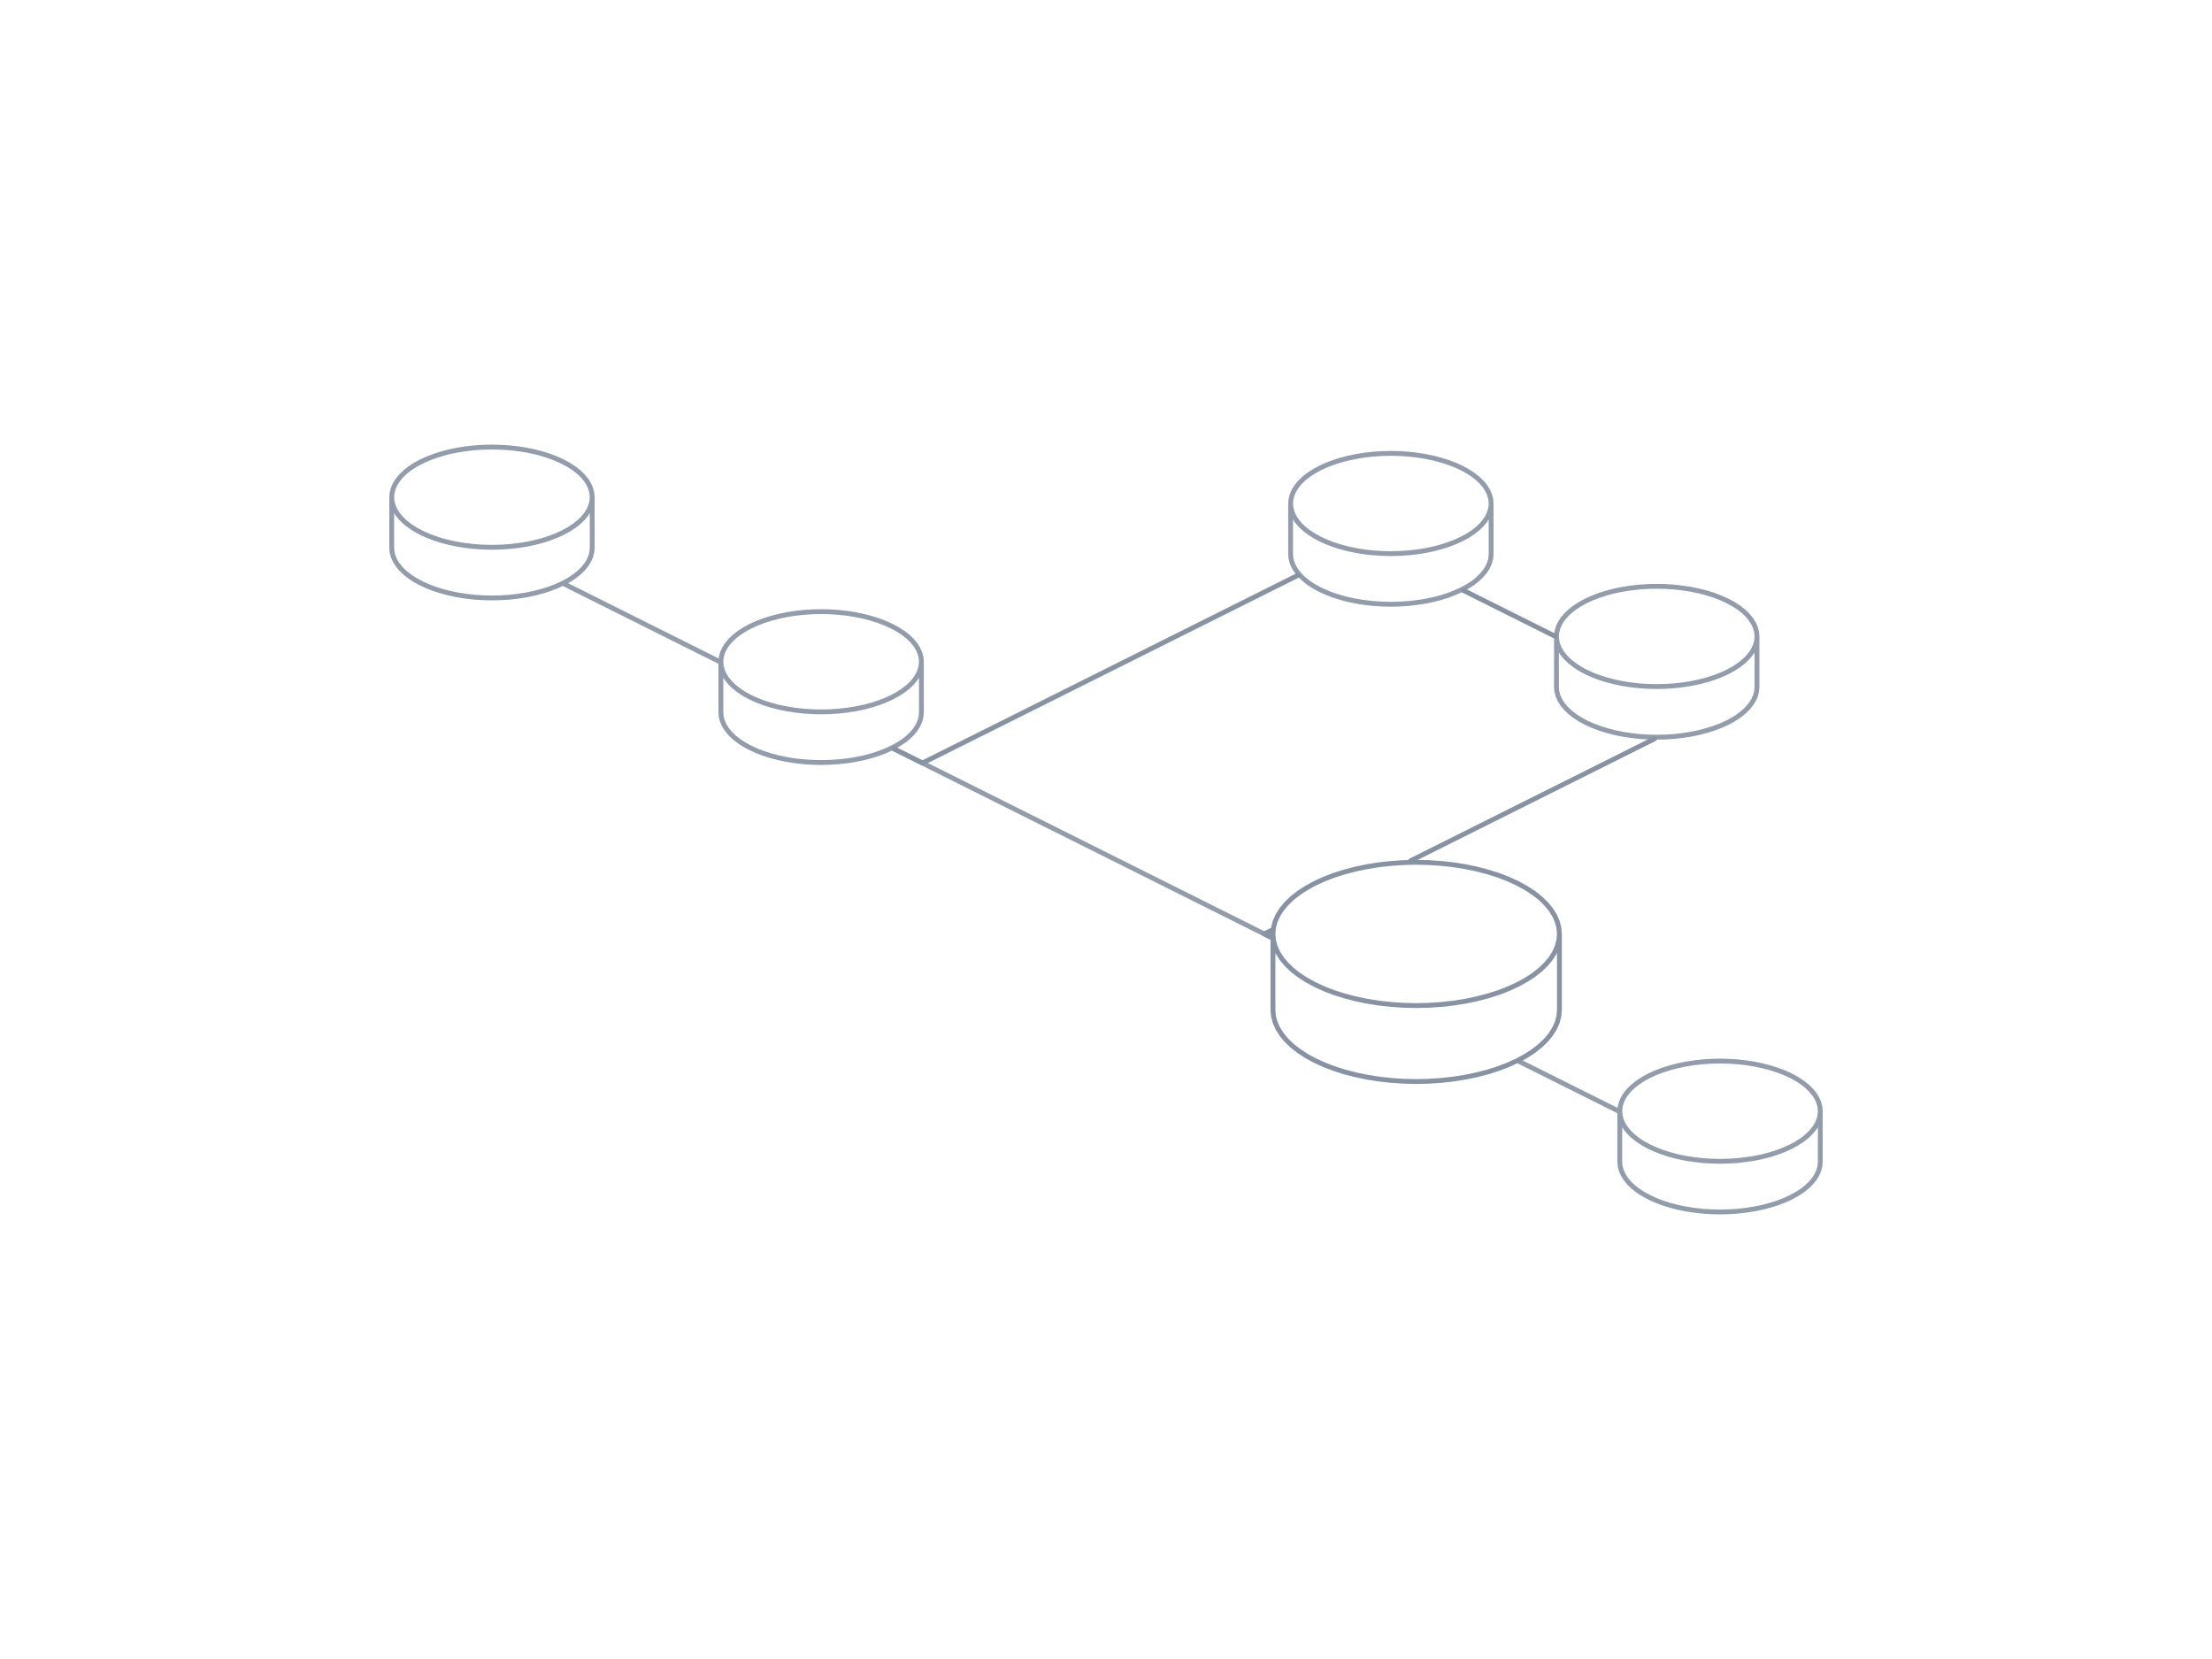
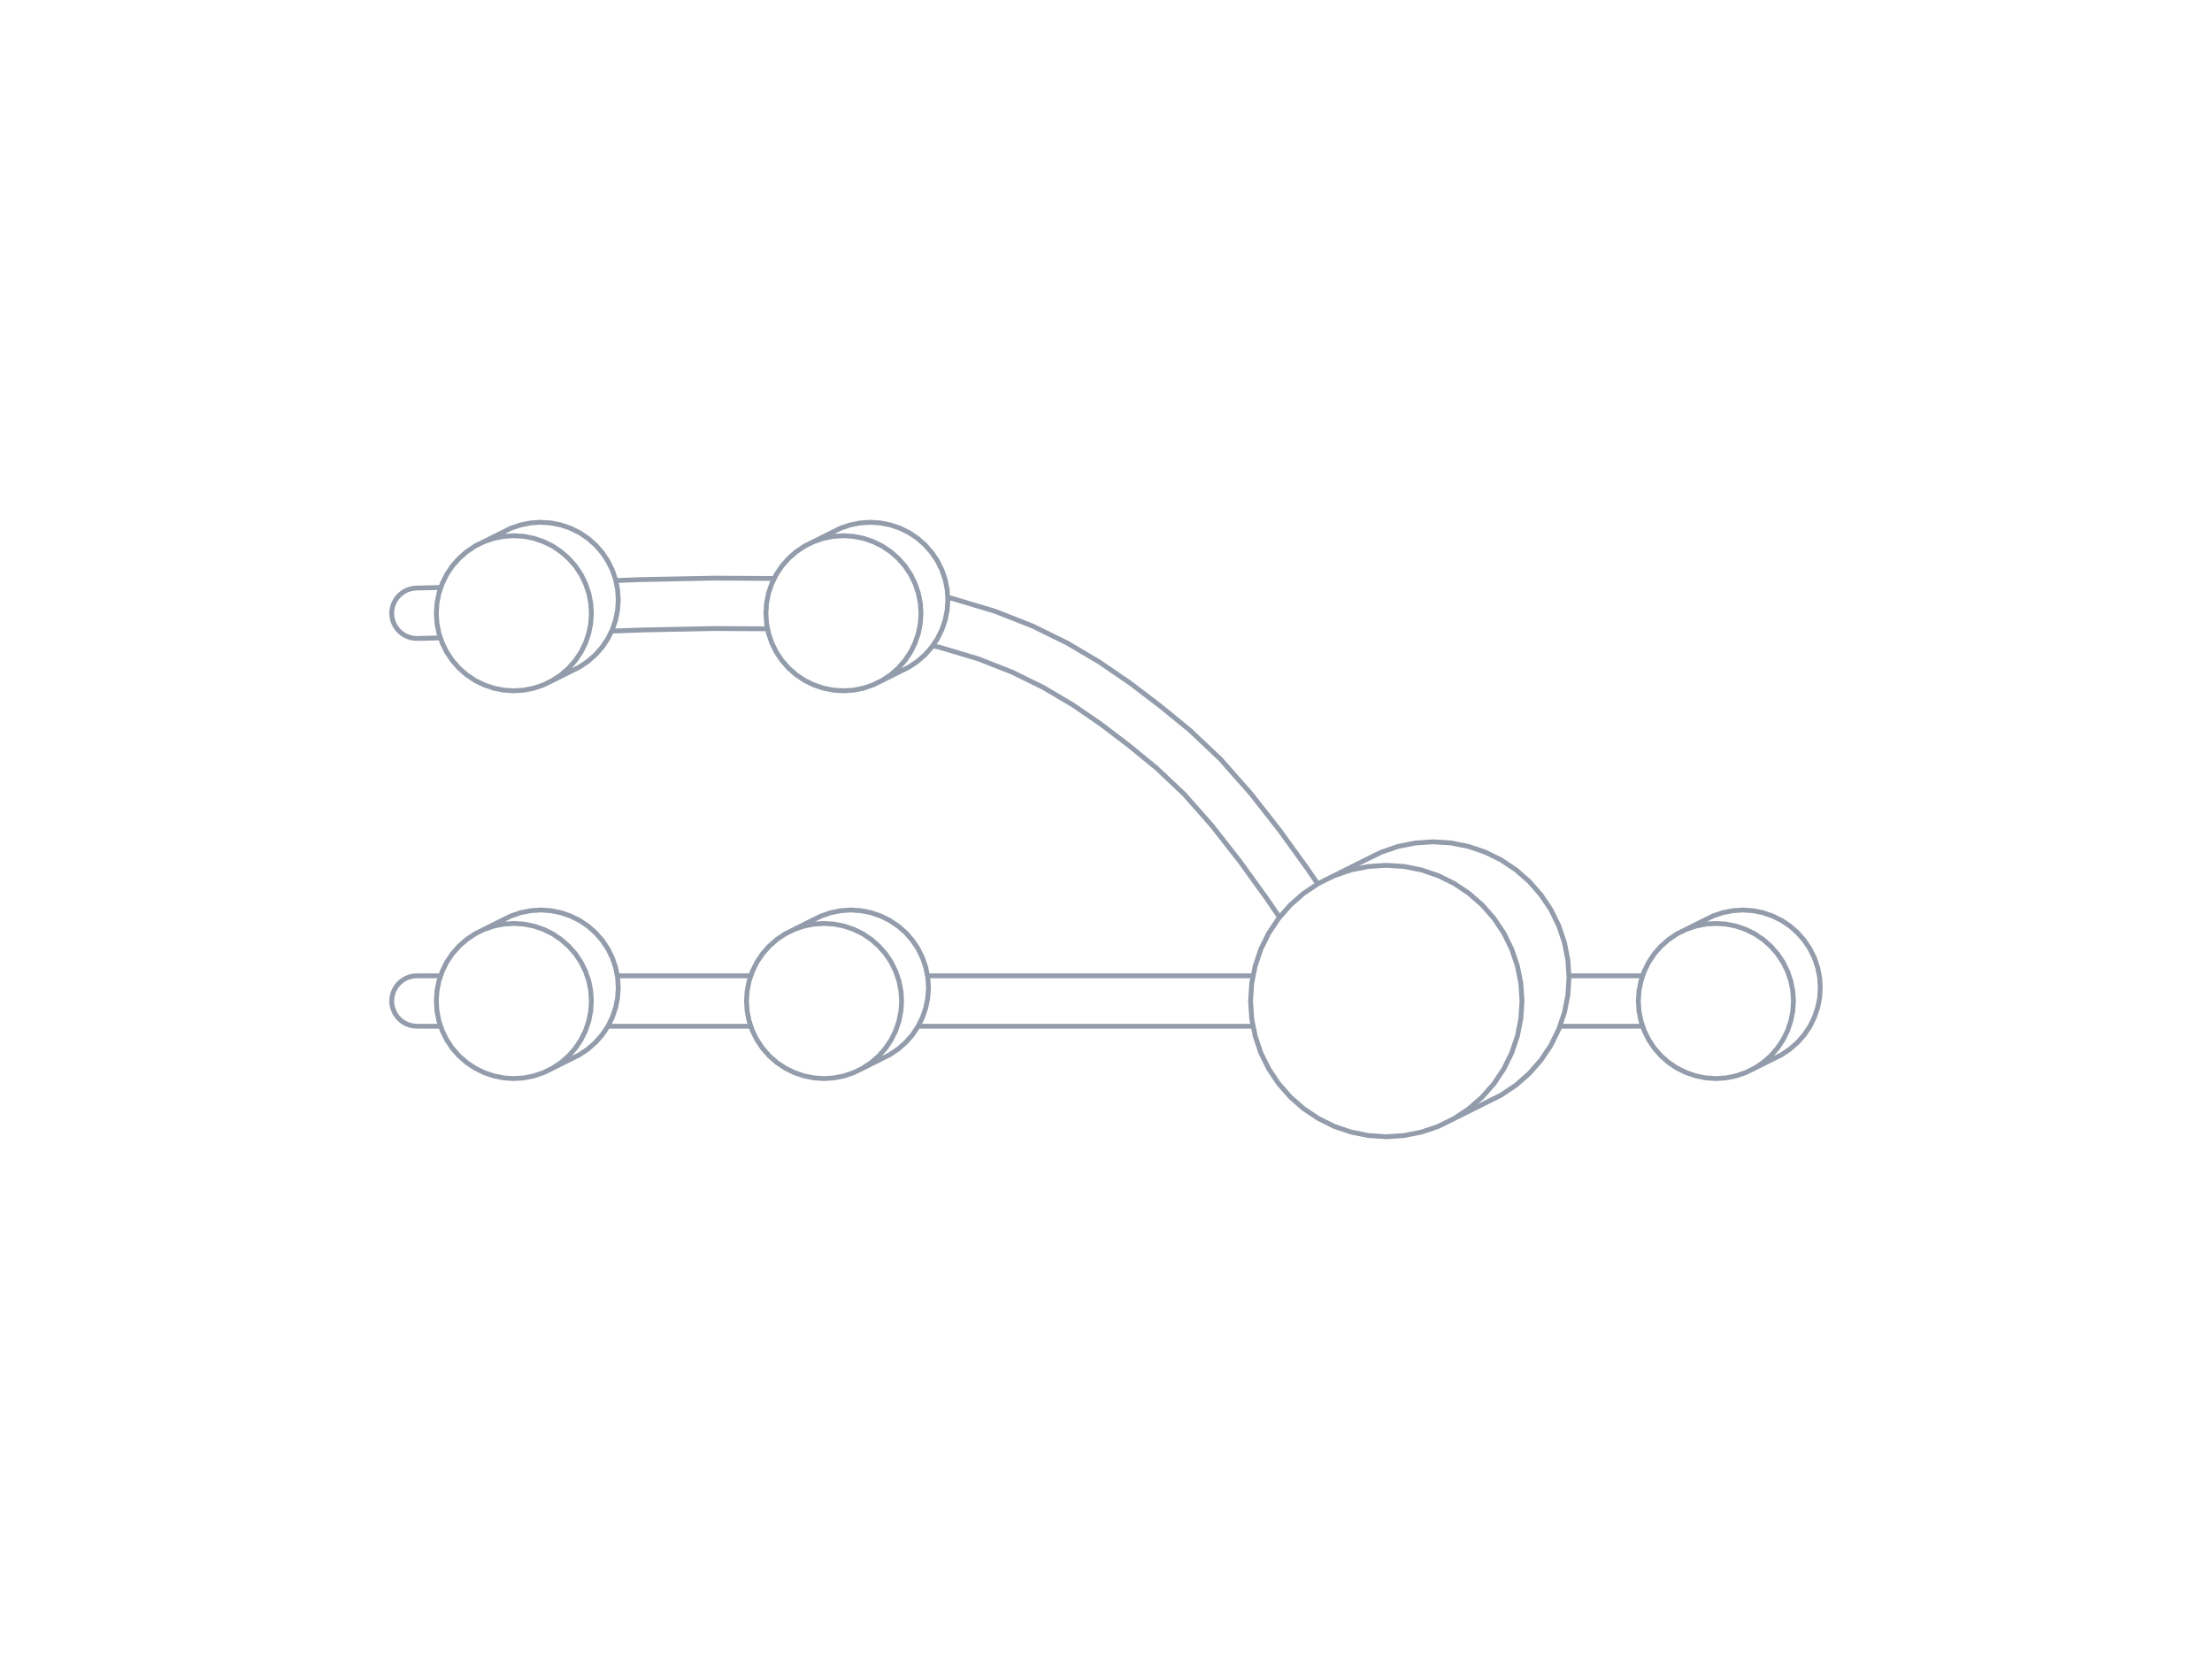
<svg xmlns="http://www.w3.org/2000/svg" viewBox="0 0 480 360" role="img" color="#8792a2" fill="none" stroke="currentColor" stroke-width="1.05" stroke-linecap="round" stroke-linejoin="round">
-   <path vector-effect="non-scaling-stroke" stroke-opacity=".9" d="M122.52,126.76 156.08,143.54 M193.95,162.47 275.88,203.43 M329.67,230.33 351.14,241.06 M106.76,97.01 104.86,97.05 102.98,97.17 101.13,97.38 99.32,97.66 97.56,98.02 95.88,98.46 94.28,98.97 92.77,99.55 91.37,100.19 90.09,100.89 88.93,101.64 87.91,102.44 87.04,103.29 86.31,104.16 85.74,105.07 85.33,106.00 85.08,106.94 85.00,107.88 85.00,118.87 85.08,119.82 85.33,120.76 85.74,121.69 86.31,122.59 87.04,123.47 87.91,124.31 88.93,125.11 90.09,125.87 91.37,126.57 92.77,127.21 94.28,127.78 95.88,128.29 97.56,128.73 99.32,129.10 101.13,129.38 102.98,129.59 104.86,129.71 106.76,129.75 108.65,129.71 110.54,129.59 112.39,129.38 114.20,129.10 115.95,128.73 117.64,128.29 119.24,127.78 120.74,127.21 122.14,126.57 123.42,125.87 124.58,125.11 125.60,124.31 126.48,123.47 127.20,122.59 127.77,121.69 128.18,120.76 128.43,119.82 128.51,118.87 128.51,107.88 128.43,106.94 128.18,106.00 127.77,105.07 127.20,104.16 126.48,103.29 125.60,102.44 124.58,101.64 123.42,100.89 122.14,100.19 120.74,99.55 119.24,98.97 117.64,98.46 115.95,98.02 114.20,97.66 112.39,97.38 110.54,97.17 108.65,97.05 106.76,97.01 M128.51,107.88 128.43,108.83 128.18,109.77 127.77,110.70 127.20,111.60 126.48,112.48 125.60,113.32 124.58,114.12 123.42,114.88 122.14,115.58 120.74,116.22 119.24,116.80 117.64,117.31 115.95,117.74 114.20,118.11 112.39,118.39 110.54,118.60 108.65,118.72 106.76,118.76 104.86,118.72 102.98,118.60 101.13,118.39 99.32,118.11 97.56,117.74 95.88,117.31 94.28,116.80 92.77,116.22 91.37,115.58 90.09,114.88 88.93,114.12 87.91,113.32 87.04,112.48 86.31,111.60 85.74,110.70 85.33,109.77 85.08,108.83 85.00,107.88 M178.19,132.72 176.29,132.76 174.41,132.89 172.56,133.09 170.74,133.38 168.99,133.74 167.31,134.18 165.71,134.69 164.20,135.27 162.80,135.91 161.52,136.61 160.36,137.36 159.34,138.16 158.47,139.00 157.74,139.88 157.17,140.78 156.76,141.71 156.51,142.65 156.43,143.60 156.43,154.59 156.51,155.54 156.76,156.48 157.17,157.40 157.74,158.31 158.47,159.19 159.34,160.03 160.36,160.83 161.52,161.58 162.80,162.28 164.20,162.92 165.71,163.50 167.31,164.01 168.99,164.45 170.74,164.81 172.56,165.10 174.41,165.30 176.29,165.42 178.19,165.47 180.08,165.42 181.96,165.30 183.82,165.10 185.63,164.81 187.38,164.45 189.07,164.01 190.67,163.50 192.17,162.92 193.57,162.28 194.85,161.58 196.01,160.83 197.03,160.03 197.91,159.19 198.63,158.31 199.20,157.40 199.61,156.48 199.86,155.54 199.94,154.59 199.94,143.60 199.86,142.65 199.61,141.71 199.20,140.78 198.63,139.88 197.91,139.00 197.03,138.16 196.01,137.36 194.85,136.61 193.57,135.91 192.17,135.27 190.67,134.69 189.07,134.18 187.38,133.74 185.63,133.38 183.82,133.09 181.96,132.89 180.08,132.76 178.19,132.72 M199.94,143.60 199.86,144.55 199.61,145.49 199.20,146.41 198.63,147.32 197.91,148.20 197.03,149.04 196.01,149.84 194.85,150.59 193.57,151.29 192.17,151.93 190.67,152.51 189.07,153.02 187.38,153.46 185.63,153.82 183.82,154.11 181.96,154.31 180.08,154.44 178.19,154.48 176.29,154.44 174.41,154.31 172.56,154.11 170.74,153.82 168.99,153.46 167.31,153.02 165.71,152.51 164.20,151.93 162.80,151.29 161.52,150.59 160.36,149.84 159.34,149.04 158.47,148.20 157.74,147.32 157.17,146.41 156.76,145.49 156.51,144.55 156.43,143.60 M301.81,98.38 299.92,98.42 298.04,98.54 296.18,98.75 294.37,99.04 292.62,99.40 290.93,99.84 289.33,100.35 287.83,100.92 286.43,101.57 285.15,102.27 283.99,103.02 282.97,103.82 282.09,104.66 281.37,105.54 280.80,106.44 280.39,107.37 280.14,108.31 280.06,109.26 280.06,120.25 280.14,121.19 280.39,122.14 280.80,123.06 281.37,123.97 282.09,124.84 282.97,125.69 283.99,126.49 285.15,127.24 286.43,127.94 287.83,128.58 289.33,129.16 290.93,129.67 292.62,130.11 294.37,130.47 296.18,130.75 298.04,130.96 299.92,131.08 301.81,131.13 303.71,131.08 305.59,130.96 307.44,130.75 309.26,130.47 311.01,130.11 312.69,129.67 314.29,129.16 315.80,128.58 317.20,127.94 318.48,127.24 319.64,126.49 320.66,125.69 321.53,124.84 322.26,123.97 322.83,123.06 323.24,122.14 323.49,121.19 323.57,120.25 323.57,109.26 323.49,108.31 323.24,107.37 322.83,106.44 322.26,105.54 321.53,104.66 320.66,103.82 319.64,103.02 318.48,102.27 317.20,101.57 315.80,100.92 314.29,100.35 312.69,99.84 311.01,99.40 309.26,99.04 307.44,98.75 305.59,98.54 303.71,98.42 301.81,98.38 M323.57,109.26 323.49,110.21 323.24,111.15 322.83,112.07 322.26,112.98 321.53,113.86 320.66,114.70 319.64,115.50 318.48,116.25 317.20,116.95 315.80,117.59 314.29,118.17 312.69,118.68 311.01,119.12 309.26,119.48 307.44,119.77 305.59,119.97 303.71,120.09 301.81,120.14 299.92,120.09 298.04,119.97 296.18,119.77 294.37,119.48 292.62,119.12 290.93,118.68 289.33,118.17 287.83,117.59 286.43,116.95 285.15,116.25 283.99,115.50 282.97,114.70 282.09,113.86 281.37,112.98 280.80,112.07 280.39,111.15 280.14,110.21 280.06,109.26 M359.51,127.23 357.61,127.27 355.73,127.39 353.88,127.60 352.06,127.88 350.31,128.24 348.63,128.68 347.03,129.19 345.52,129.77 344.12,130.41 342.84,131.11 341.68,131.86 340.66,132.66 339.79,133.51 339.06,134.38 338.49,135.29 338.08,136.22 337.83,137.16 337.75,138.10 337.75,149.09 337.83,150.04 338.08,150.98 338.49,151.91 339.06,152.81 339.79,153.69 340.66,154.53 341.68,155.33 342.84,156.09 344.12,156.79 345.52,157.43 347.03,158.00 348.63,158.51 350.31,158.95 352.06,159.32 353.88,159.60 355.73,159.81 357.61,159.93 359.51,159.97 361.40,159.93 363.28,159.81 365.14,159.60 366.95,159.32 368.70,158.95 370.38,158.51 371.99,158.00 373.49,157.43 374.89,156.79 376.17,156.09 377.33,155.33 378.35,154.53 379.23,153.69 379.95,152.81 380.52,151.91 380.93,150.98 381.18,150.04 381.26,149.09 381.26,138.10 381.18,137.16 380.93,136.22 380.52,135.29 379.95,134.38 379.23,133.51 378.35,132.66 377.33,131.86 376.17,131.11 374.89,130.41 373.49,129.77 371.99,129.19 370.38,128.68 368.70,128.24 366.95,127.88 365.14,127.60 363.28,127.39 361.40,127.27 359.51,127.23 M381.26,138.10 381.18,139.05 380.93,139.99 380.52,140.92 379.95,141.82 379.23,142.70 378.35,143.54 377.33,144.34 376.17,145.10 374.89,145.80 373.49,146.44 371.99,147.02 370.38,147.53 368.70,147.96 366.95,148.33 365.14,148.61 363.28,148.82 361.40,148.94 359.51,148.98 357.61,148.94 355.73,148.82 353.88,148.61 352.06,148.33 350.31,147.96 348.63,147.53 347.03,147.02 345.52,146.44 344.12,145.80 342.84,145.10 341.68,144.34 340.66,143.54 339.79,142.70 339.06,141.82 338.49,140.92 338.08,139.99 337.83,139.05 337.75,138.10 M373.24,230.25 371.35,230.29 369.46,230.41 367.61,230.62 365.80,230.90 364.05,231.27 362.36,231.71 360.76,232.22 359.26,232.79 357.86,233.43 356.58,234.13 355.42,234.89 354.40,235.69 353.52,236.53 352.80,237.41 352.23,238.31 351.82,239.24 351.57,240.18 351.49,241.13 351.49,252.12 351.57,253.06 351.82,254.00 352.23,254.93 352.80,255.84 353.52,256.71 354.40,257.56 355.42,258.36 356.58,259.11 357.86,259.81 359.26,260.45 360.76,261.03 362.36,261.54 364.05,261.98 365.80,262.34 367.61,262.62 369.46,262.83 371.35,262.95 373.24,262.99 375.14,262.95 377.02,262.83 378.87,262.62 380.68,262.34 382.44,261.98 384.12,261.54 385.72,261.03 387.23,260.45 388.63,259.81 389.91,259.11 391.07,258.36 392.09,257.56 392.96,256.71 393.69,255.84 394.26,254.93 394.67,254.00 394.92,253.06 395.00,252.12 395.00,241.13 394.92,240.18 394.67,239.24 394.26,238.31 393.69,237.41 392.96,236.53 392.09,235.69 391.07,234.89 389.91,234.13 388.63,233.43 387.23,232.79 385.72,232.22 384.12,231.71 382.44,231.27 380.68,230.90 378.87,230.62 377.02,230.41 375.14,230.29 373.24,230.25 M395.00,241.13 394.92,242.07 394.67,243.02 394.26,243.94 393.69,244.85 392.96,245.72 392.09,246.57 391.07,247.37 389.91,248.12 388.63,248.82 387.23,249.46 385.72,250.04 384.12,250.55 382.44,250.99 380.68,251.35 378.87,251.63 377.02,251.84 375.14,251.96 373.24,252.01 371.35,251.96 369.46,251.84 367.61,251.63 365.80,251.35 364.05,250.99 362.36,250.55 360.76,250.04 359.26,249.46 357.86,248.82 356.58,248.12 355.42,247.37 354.40,246.57 353.52,245.72 352.80,244.85 352.23,243.94 351.82,243.02 351.57,242.07 351.49,241.13" />
-   <path vector-effect="non-scaling-stroke" stroke-opacity="1" d="M193.95,162.47 200.16,165.58 281.64,124.84 M317.58,128.13 337.40,138.04 M359.05,160.31 306.07,186.80 M275.95,201.86 274.34,202.66 275.88,203.43 M307.31,187.12 304.60,187.18 301.91,187.36 299.26,187.65 296.68,188.06 294.17,188.58 291.77,189.21 289.48,189.93 287.33,190.76 285.33,191.68 283.50,192.68 281.85,193.75 280.39,194.89 279.14,196.10 278.10,197.35 277.29,198.64 276.70,199.97 276.34,201.31 276.23,202.66 276.23,219.15 276.34,220.50 276.70,221.85 277.29,223.17 278.10,224.46 279.14,225.72 280.39,226.92 281.85,228.06 283.50,229.14 285.33,230.14 287.33,231.05 289.48,231.88 291.77,232.61 294.17,233.23 296.68,233.75 299.26,234.16 301.91,234.45 304.60,234.63 307.31,234.69 310.02,234.63 312.71,234.45 315.35,234.16 317.94,233.75 320.44,233.23 322.85,232.61 325.14,231.88 327.29,231.05 329.29,230.14 331.12,229.14 332.77,228.06 334.23,226.92 335.48,225.72 336.52,224.46 337.33,223.17 337.92,221.85 338.27,220.50 338.39,219.15 338.39,202.66 338.27,201.31 337.92,199.97 337.33,198.64 336.52,197.35 335.48,196.10 334.23,194.89 332.77,193.75 331.12,192.68 329.29,191.68 327.29,190.76 325.14,189.93 322.85,189.21 320.44,188.58 317.94,188.06 315.35,187.65 312.71,187.36 310.02,187.18 307.31,187.12 M338.39,202.66 338.27,204.02 337.92,205.36 337.33,206.69 336.52,207.98 335.48,209.23 334.23,210.44 332.77,211.58 331.12,212.65 329.29,213.65 327.29,214.57 325.14,215.40 322.85,216.12 320.44,216.75 317.94,217.27 315.35,217.68 312.71,217.97 310.02,218.15 307.31,218.21 304.60,218.15 301.91,217.97 299.26,217.68 296.68,217.27 294.17,216.75 291.77,216.12 289.48,215.40 287.33,214.57 285.33,213.65 283.50,212.65 281.85,211.58 280.39,210.44 279.14,209.23 278.10,207.98 277.29,206.69 276.70,205.36 276.34,204.02 276.23,202.66" />
+   <path vector-effect="non-scaling-stroke" stroke-opacity=".9" d="M356.10,211.75 340.80,211.75 M271.59,211.75 201.62,211.75 M162.57,211.75 134.30,211.75 M95.26,211.75 90.47,211.75 89.76,211.79 89.05,211.93 88.38,212.16 87.73,212.48 87.14,212.88 86.60,213.35 86.13,213.89 85.73,214.48 85.42,215.12 85.19,215.80 85.05,216.50 85.00,217.22 85.05,217.93 85.19,218.63 85.42,219.31 85.73,219.95 86.13,220.55 86.60,221.08 87.14,221.56 87.73,221.95 88.38,222.27 89.05,222.50 89.76,222.64 90.47,222.69 95.26,222.69 M132.31,222.69 162.57,222.69 M199.63,222.69 271.59,222.69 M338.84,222.69 356.10,222.69 M133.11,136.93 139.53,136.70 155.01,136.39 166.22,136.45 M202.76,140.21 203.97,140.48 212.23,142.95 219.65,145.86 226.44,149.20 232.78,152.95 238.88,157.13 244.92,161.73 250.93,166.64 256.96,172.33 263.02,179.20 269.03,186.88 274.79,194.86 277.46,198.76 M285.76,191.52 283.78,188.62 283.70,188.51 277.84,180.39 277.71,180.22 271.54,172.33 271.33,172.09 265.00,164.91 264.65,164.55 258.30,158.55 258.00,158.29 251.76,153.20 251.62,153.09 245.40,148.35 245.18,148.19 238.81,143.83 238.51,143.63 231.83,139.68 231.45,139.47 224.28,135.95 223.86,135.76 216.02,132.68 215.59,132.54 206.91,129.94 206.50,129.83 206.00,129.72 M167.64,125.52 155.00,125.45 154.86,125.45 139.27,125.77 139.18,125.77 133.98,125.96 M95.30,127.49 90.34,127.61 89.63,127.67 88.93,127.83 88.26,128.07 87.62,128.41 87.04,128.82 86.51,129.30 86.05,129.85 85.67,130.46 85.37,131.10 85.15,131.79 85.03,132.49 85.00,133.21 85.07,133.92 85.22,134.62 85.47,135.29 85.80,135.92 86.21,136.51 86.70,137.03 87.24,137.49 87.85,137.88 88.50,138.18 89.18,138.39 89.88,138.51 90.60,138.54 95.22,138.43 M95.96,210.78 95.25,212.86 94.82,215.02 94.68,217.22 94.82,219.41 95.25,221.57 95.96,223.66 96.93,225.63 98.15,227.46 99.61,229.12 101.26,230.57 103.09,231.79 105.06,232.76 107.15,233.47 109.31,233.90 111.50,234.05 113.70,233.90 115.86,233.47 117.94,232.76 119.92,231.79 125.75,228.88 127.58,227.65 129.23,226.20 130.68,224.55 131.91,222.72 132.88,220.74 133.59,218.66 134.02,216.50 134.16,214.30 134.02,212.11 133.59,209.95 132.88,207.86 131.91,205.89 130.68,204.06 129.23,202.40 127.58,200.95 125.75,199.73 123.77,198.76 121.69,198.05 119.53,197.62 117.33,197.47 115.14,197.62 112.98,198.05 110.89,198.76 108.92,199.73 103.09,202.64 101.26,203.87 99.61,205.32 98.15,206.97 96.93,208.80 95.96,210.78 M128.33,217.22 128.19,215.02 127.76,212.86 127.05,210.78 126.08,208.80 124.86,206.97 123.40,205.32 121.75,203.87 119.92,202.64 117.94,201.67 115.86,200.96 113.70,200.53 111.50,200.39 109.31,200.53 107.15,200.96 105.06,201.67 103.09,202.64 101.26,203.87 99.61,205.32 98.15,206.97 96.93,208.80 95.96,210.78 95.25,212.86 94.82,215.02 94.68,217.22 94.82,219.41 95.25,221.57 95.96,223.66 96.93,225.63 98.15,227.46 99.61,229.12 101.26,230.57 103.09,231.79 105.06,232.76 107.15,233.47 109.31,233.90 111.50,234.05 113.70,233.90 115.86,233.47 117.94,232.76 119.92,231.79 121.75,230.57 123.40,229.12 124.86,227.46 126.08,225.63 127.05,223.66 127.76,221.57 128.19,219.41 128.33,217.22 M163.27,210.78 162.56,212.86 162.13,215.02 161.99,217.22 162.13,219.41 162.56,221.57 163.27,223.66 164.24,225.63 165.47,227.46 166.92,229.12 168.57,230.57 170.40,231.79 172.38,232.76 174.46,233.47 176.62,233.90 178.82,234.05 181.01,233.90 183.17,233.47 185.26,232.76 187.23,231.79 193.06,228.88 194.89,227.65 196.55,226.20 198.00,224.55 199.22,222.72 200.19,220.74 200.90,218.66 201.33,216.50 201.48,214.30 201.33,212.11 200.90,209.95 200.19,207.86 199.22,205.89 198.00,204.06 196.55,202.40 194.89,200.95 193.06,199.73 191.09,198.76 189.00,198.05 186.84,197.62 184.65,197.47 182.45,197.62 180.29,198.05 178.21,198.76 176.23,199.73 170.40,202.64 168.57,203.87 166.92,205.32 165.47,206.97 164.24,208.80 163.27,210.78 M195.65,217.22 195.50,215.02 195.07,212.86 194.36,210.78 193.39,208.80 192.17,206.97 190.72,205.32 189.06,203.87 187.23,202.64 185.26,201.67 183.17,200.96 181.01,200.53 178.82,200.39 176.62,200.53 174.46,200.96 172.38,201.67 170.40,202.64 168.57,203.87 166.92,205.32 165.47,206.97 164.24,208.80 163.27,210.78 162.56,212.86 162.13,215.02 161.99,217.22 162.13,219.41 162.56,221.57 163.27,223.66 164.24,225.63 165.47,227.46 166.92,229.12 168.57,230.57 170.40,231.79 172.38,232.76 174.46,233.47 176.62,233.90 178.82,234.05 181.01,233.90 183.17,233.47 185.26,232.76 187.23,231.79 189.06,230.57 190.72,229.12 192.17,227.46 193.39,225.63 194.36,223.66 195.07,221.57 195.50,219.41 195.65,217.22 M95.96,126.64 95.25,128.72 94.82,130.88 94.68,133.08 94.82,135.27 95.25,137.43 95.96,139.52 96.93,141.49 98.15,143.32 99.61,144.98 101.26,146.43 103.09,147.65 105.06,148.62 107.15,149.33 109.31,149.76 111.50,149.90 113.70,149.76 115.86,149.33 117.94,148.62 119.92,147.65 125.75,144.74 127.58,143.51 129.23,142.06 130.68,140.41 131.91,138.58 132.88,136.60 133.59,134.52 134.02,132.36 134.16,130.16 134.02,127.96 133.59,125.81 132.88,123.72 131.91,121.75 130.68,119.92 129.23,118.26 127.58,116.81 125.75,115.59 123.77,114.61 121.69,113.91 119.53,113.48 117.33,113.33 115.14,113.48 112.98,113.91 110.89,114.61 108.92,115.59 103.09,118.50 101.26,119.73 99.61,121.18 98.15,122.83 96.93,124.66 95.96,126.64 M128.33,133.08 128.19,130.88 127.76,128.72 127.05,126.64 126.08,124.66 124.86,122.83 123.40,121.18 121.75,119.73 119.92,118.50 117.94,117.53 115.86,116.82 113.70,116.39 111.50,116.25 109.31,116.39 107.15,116.82 105.06,117.53 103.09,118.50 101.26,119.73 99.61,121.18 98.15,122.83 96.93,124.66 95.96,126.64 95.25,128.72 94.82,130.88 94.68,133.08 94.82,135.27 95.25,137.43 95.96,139.52 96.93,141.49 98.15,143.32 99.61,144.98 101.26,146.43 103.09,147.65 105.06,148.62 107.15,149.33 109.31,149.76 111.50,149.90 113.70,149.76 115.86,149.33 117.94,148.62 119.92,147.65 121.75,146.43 123.40,144.98 124.86,143.32 126.08,141.49 127.05,139.52 127.76,137.43 128.19,135.27 128.33,133.08 M167.48,126.64 166.77,128.72 166.34,130.88 166.20,133.08 166.34,135.27 166.77,137.43 167.48,139.52 168.45,141.49 169.67,143.32 171.13,144.98 172.78,146.43 174.61,147.65 176.58,148.62 178.67,149.33 180.83,149.76 183.02,149.90 185.22,149.76 187.38,149.33 189.46,148.62 191.44,147.65 197.27,144.74 199.10,143.51 200.75,142.06 202.20,140.41 203.43,138.58 204.40,136.60 205.11,134.52 205.54,132.36 205.68,130.16 205.54,127.96 205.11,125.81 204.40,123.72 203.43,121.75 202.20,119.92 200.75,118.26 199.10,116.81 197.27,115.59 195.29,114.61 193.21,113.91 191.05,113.48 188.85,113.33 186.66,113.48 184.50,113.91 182.41,114.61 180.44,115.59 174.61,118.50 172.78,119.73 171.13,121.18 169.67,122.83 168.45,124.66 167.48,126.64 M199.85,133.08 199.71,130.88 199.28,128.72 198.57,126.64 197.60,124.66 196.38,122.83 194.92,121.18 193.27,119.73 191.44,118.50 189.46,117.53 187.38,116.82 185.22,116.39 183.02,116.25 180.83,116.39 178.67,116.82 176.58,117.53 174.61,118.50 172.78,119.73 171.13,121.18 169.67,122.83 168.45,124.66 167.48,126.64 166.77,128.72 166.34,130.88 166.20,133.08 166.34,135.27 166.77,137.43 167.48,139.52 168.45,141.49 169.67,143.32 171.13,144.98 172.78,146.43 174.61,147.65 176.58,148.62 178.67,149.33 180.83,149.76 183.02,149.90 185.22,149.76 187.38,149.33 189.46,148.62 191.44,147.65 193.27,146.43 194.92,144.98 196.38,143.32 197.60,141.49 198.57,139.52 199.28,137.43 199.71,135.27 199.85,133.08 M273.61,205.95 272.38,209.60 271.62,213.37 271.37,217.22 271.62,221.06 272.38,224.84 273.61,228.49 275.32,231.94 277.46,235.15 280.00,238.04 282.89,240.58 286.10,242.72 289.55,244.43 293.20,245.66 296.98,246.41 300.82,246.67 304.67,246.41 308.44,245.66 312.09,244.43 315.55,242.72 325.75,237.62 328.95,235.48 331.85,232.94 334.39,230.04 336.53,226.84 338.23,223.39 339.47,219.74 340.22,215.96 340.47,212.12 340.22,208.27 339.47,204.49 338.23,200.85 336.53,197.39 334.39,194.19 331.85,191.29 328.95,188.75 325.75,186.61 322.29,184.91 318.65,183.67 314.87,182.92 311.02,182.67 307.18,182.92 303.40,183.67 299.75,184.91 296.30,186.61 286.10,191.71 282.89,193.85 280.00,196.39 277.46,199.29 275.32,202.49 273.61,205.95 M330.27,217.22 330.02,213.37 329.27,209.60 328.03,205.95 326.33,202.49 324.19,199.29 321.65,196.39 318.75,193.85 315.55,191.71 312.09,190.01 308.44,188.77 304.67,188.02 300.82,187.77 296.98,188.02 293.20,188.77 289.55,190.01 286.10,191.71 282.89,193.85 280.00,196.39 277.46,199.29 275.32,202.49 273.61,205.95 272.38,209.60 271.62,213.37 271.37,217.22 271.62,221.06 272.38,224.84 273.61,228.49 275.32,231.94 277.46,235.15 280.00,238.04 282.89,240.58 286.10,242.72 289.55,244.43 293.20,245.66 296.98,246.41 300.82,246.67 304.67,246.41 308.44,245.66 312.09,244.43 315.55,242.72 318.75,240.58 321.65,238.04 324.19,235.15 326.33,231.94 328.03,228.49 329.27,224.84 330.02,221.06 330.27,217.22 M356.80,210.78 356.09,212.86 355.66,215.02 355.51,217.22 355.66,219.41 356.09,221.57 356.80,223.66 357.77,225.63 358.99,227.46 360.44,229.12 362.10,230.57 363.93,231.79 365.90,232.76 367.99,233.47 370.15,233.90 372.34,234.05 374.54,233.90 376.70,233.47 378.78,232.76 380.76,231.79 386.59,228.88 388.42,227.65 390.07,226.20 391.52,224.55 392.75,222.72 393.72,220.74 394.43,218.66 394.86,216.50 395.00,214.30 394.86,212.11 394.43,209.95 393.72,207.86 392.75,205.89 391.52,204.06 390.07,202.40 388.42,200.95 386.59,199.73 384.61,198.76 382.53,198.05 380.37,197.62 378.17,197.47 375.98,197.62 373.82,198.05 371.73,198.76 369.76,199.73 363.93,202.64 362.10,203.87 360.44,205.32 358.99,206.97 357.77,208.80 356.80,210.78 M389.17,217.22 389.03,215.02 388.60,212.86 387.89,210.78 386.92,208.80 385.69,206.97 384.24,205.32 382.59,203.87 380.76,202.64 378.78,201.67 376.70,200.96 374.54,200.53 372.34,200.39 370.15,200.53 367.99,200.96 365.90,201.67 363.93,202.64 362.10,203.87 360.44,205.32 358.99,206.97 357.77,208.80 356.80,210.78 356.09,212.86 355.66,215.02 355.51,217.22 355.66,219.41 356.09,221.57 356.80,223.66 357.77,225.63 358.99,227.46 360.44,229.12 362.10,230.57 363.93,231.79 365.90,232.76 367.99,233.47 370.15,233.90 372.34,234.05 374.54,233.90 376.70,233.47 378.78,232.76 380.76,231.79 382.59,230.57 384.24,229.12 385.69,227.46 386.92,225.63 387.89,223.66 388.60,221.57 389.03,219.41 389.17,217.22" />
</svg>
